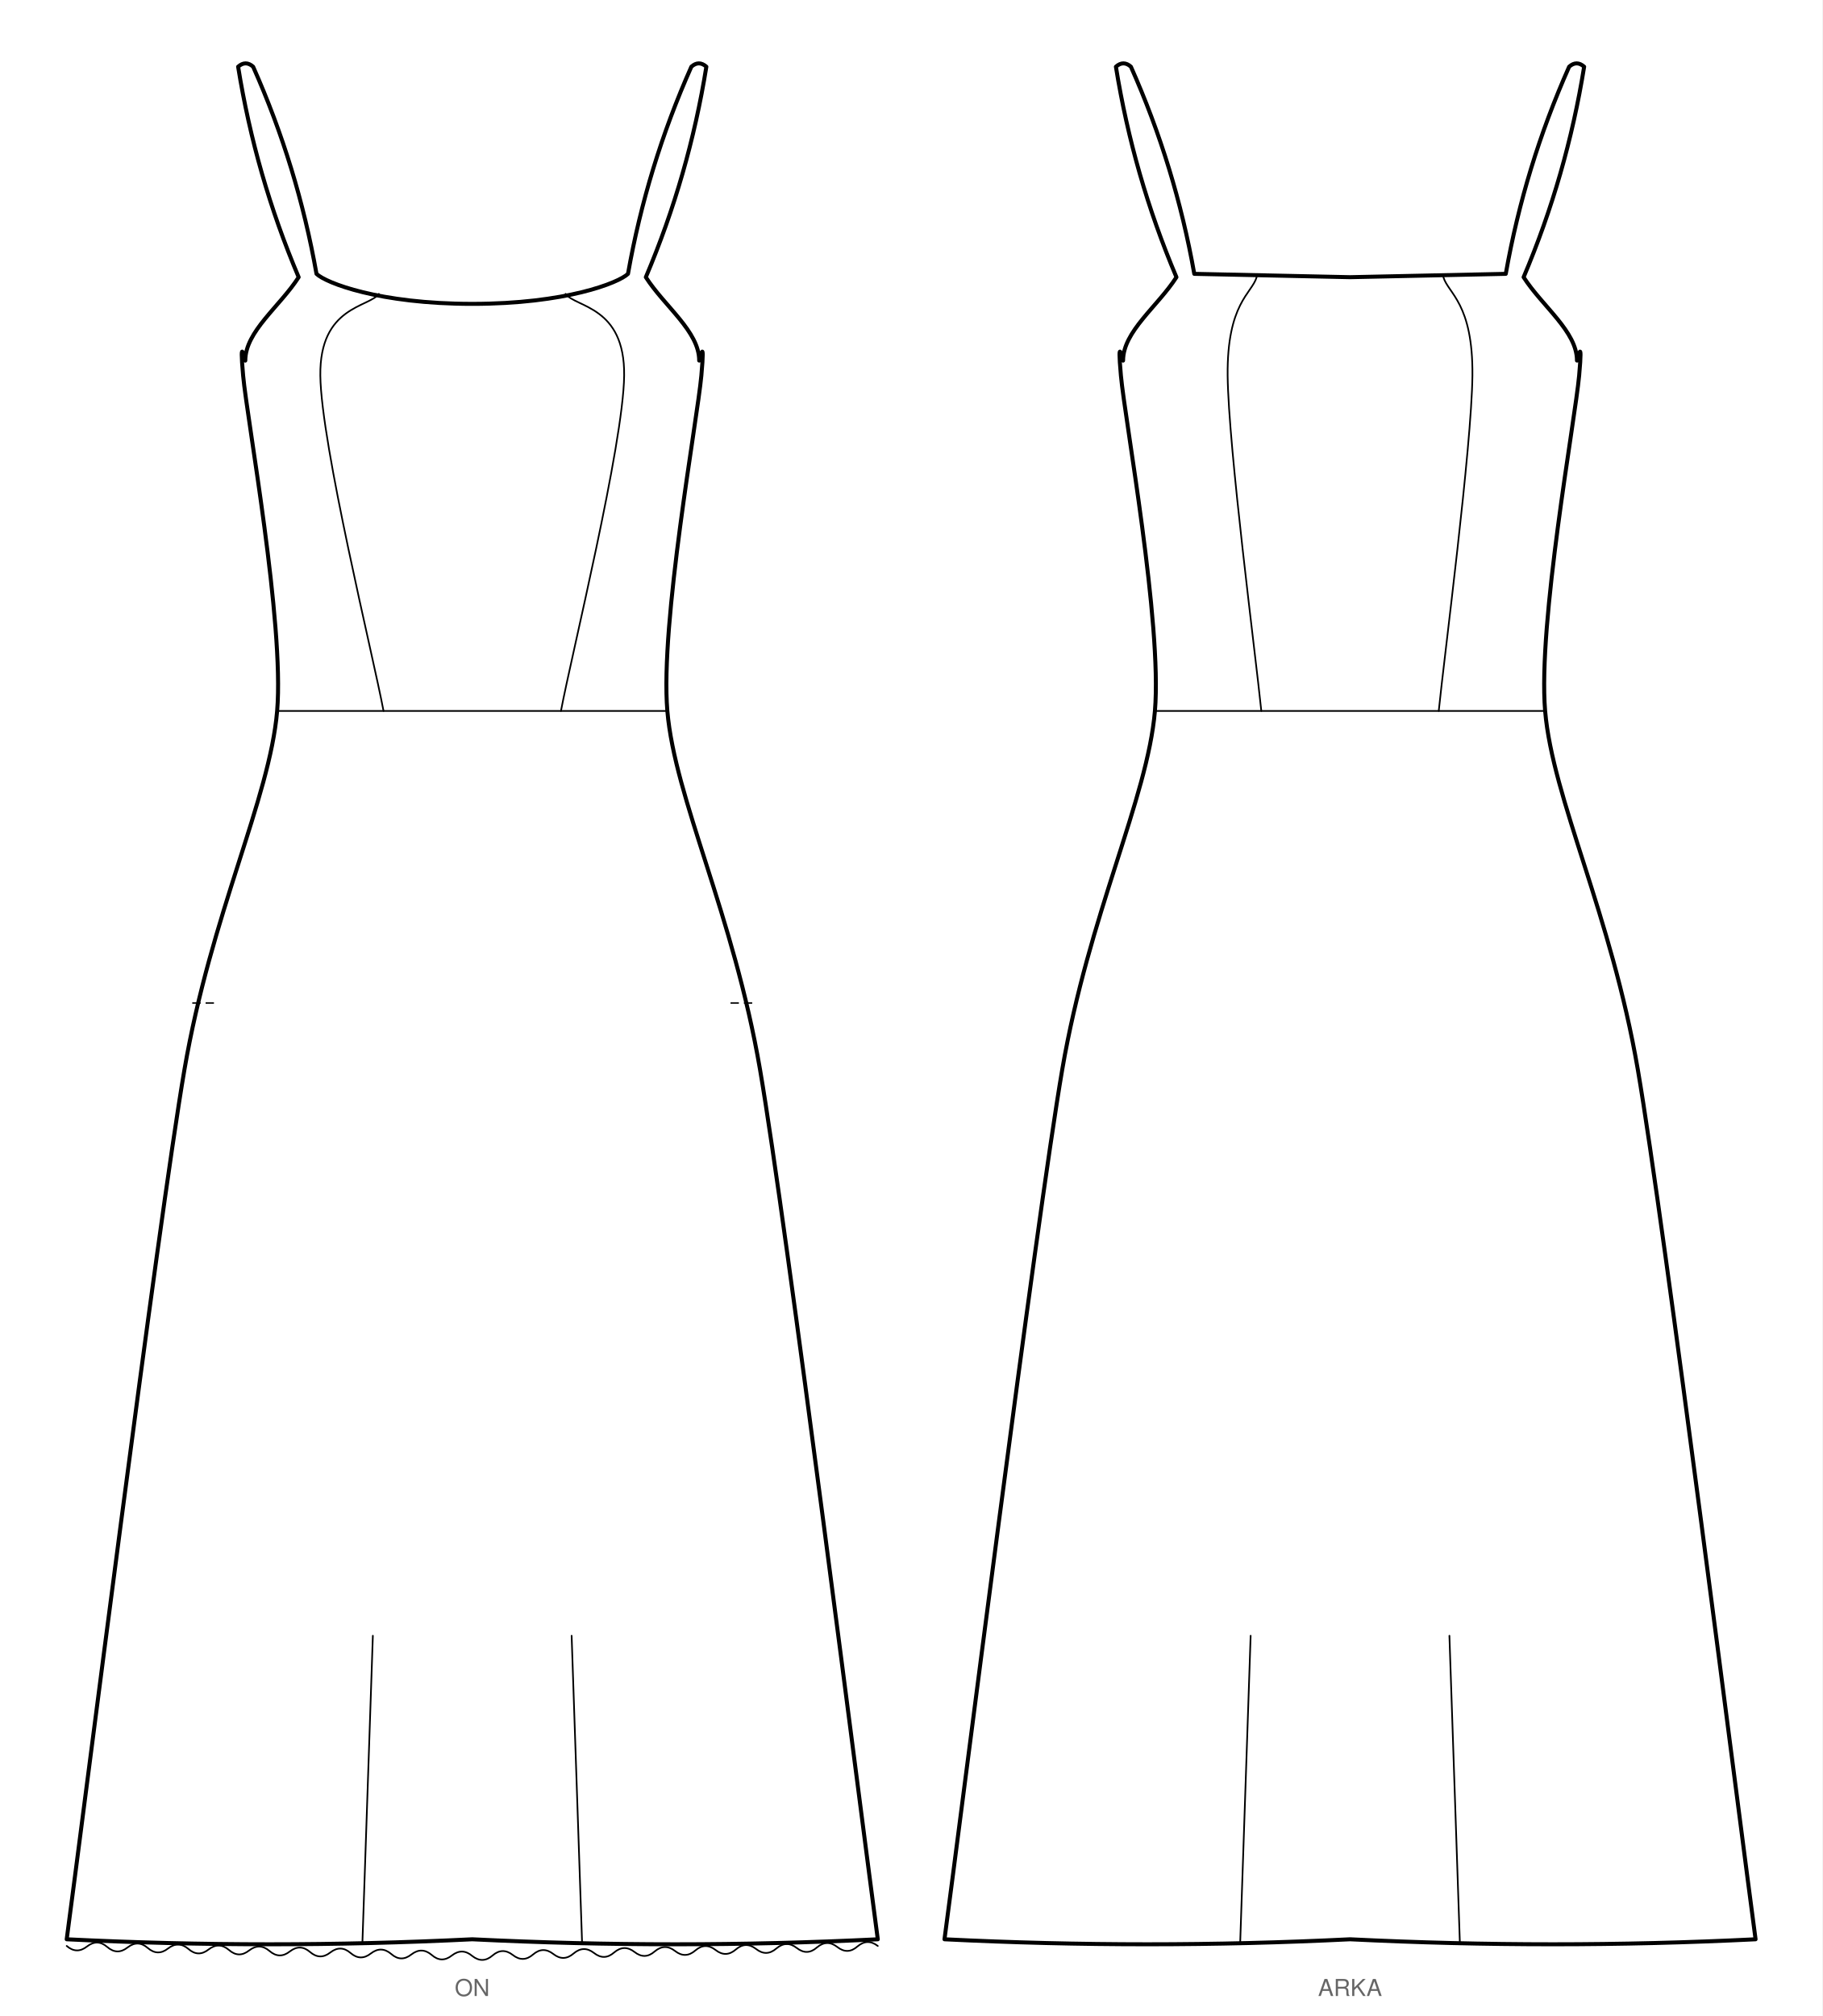
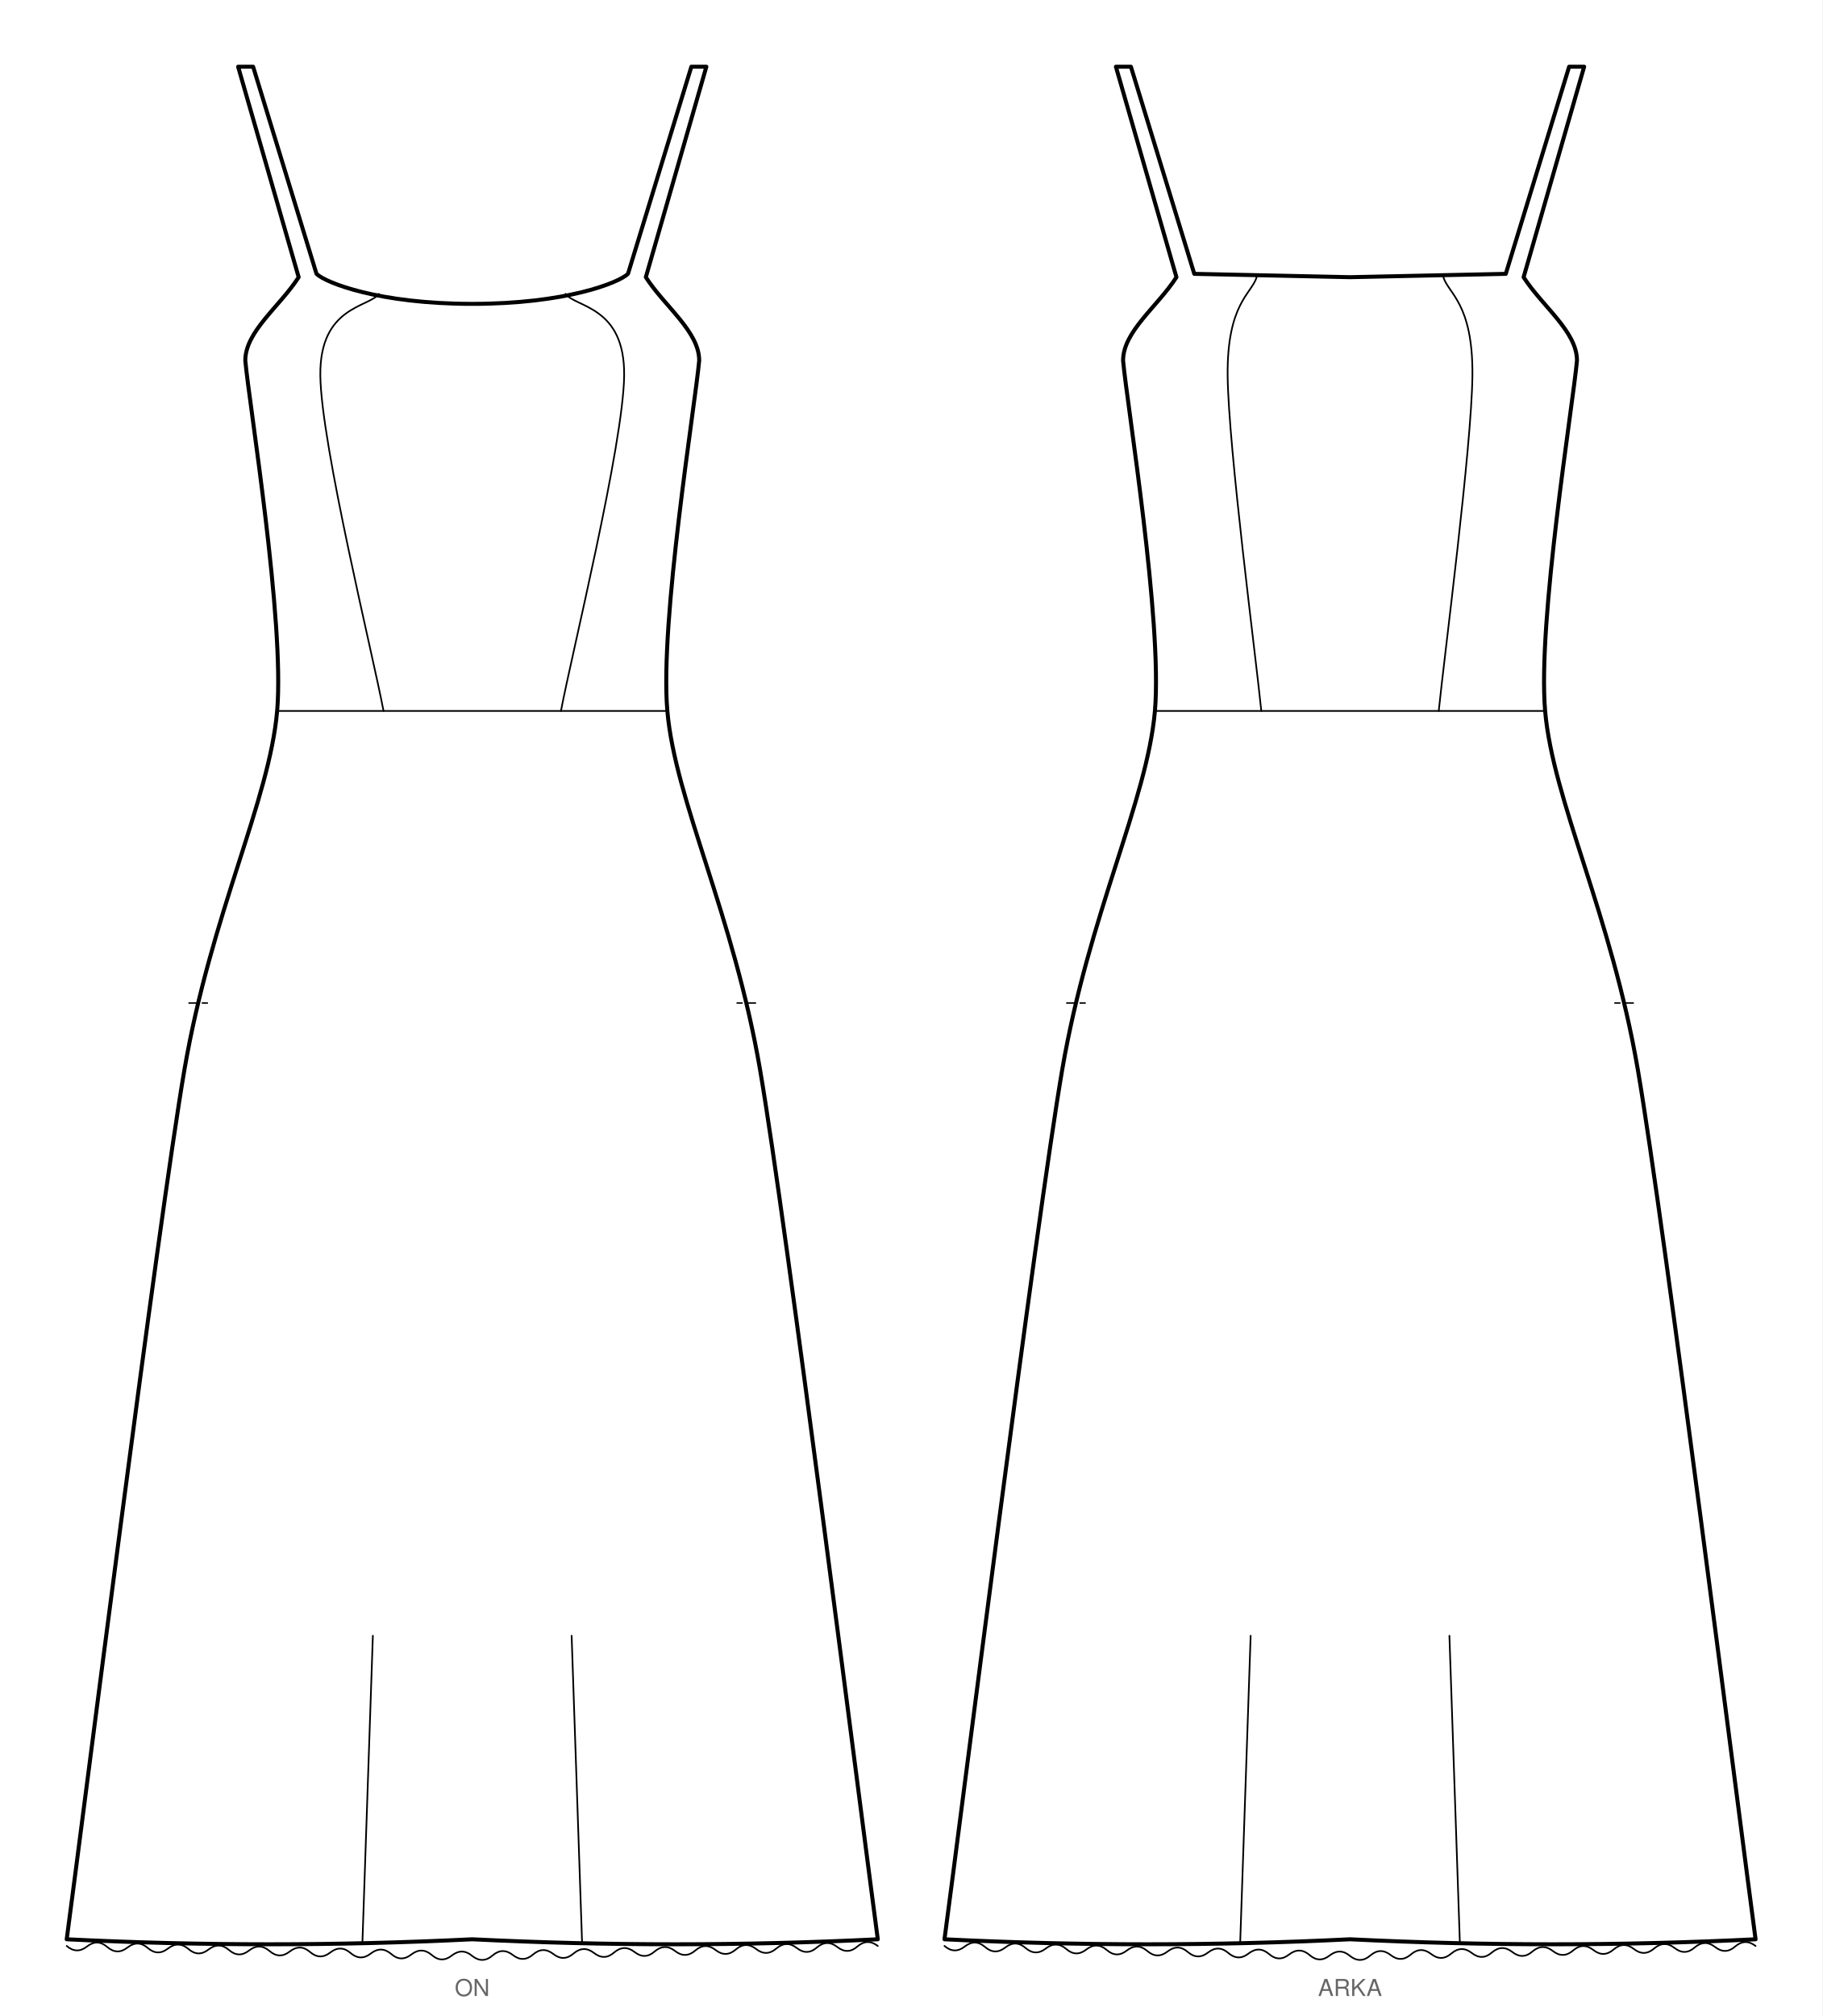
<svg xmlns="http://www.w3.org/2000/svg" viewBox="0 0 1092.8 1208.8" width="1092.8mm" height="1208.8mm" data-siluet="v1" data-kaynak="bc91857770e2ad4126bc0ccbed0beaebea890fb318dccb096f261e7f024e3531">
  <rect width="1092.8" height="1208.8" fill="#fff" />
  <g transform="translate(283.2 11.9)" data-gorunum="on">
-     <path d="M 0.0 170.3 C 56.0 170.3 87.8 157.7 93.4 152.3 Q 104.8 87.9 131.4 28.1 Q 135.9 24.1 140.4 28.1 Q 129.9 93.4 104.1 154.3 C 115.3 171.8 136.1 186.8 136.1 204.3 C 136.2 205.4 139.8 186.7 137.4 213.3 C 135.0 239.9 112.6 361.7 117.0 414.4 C 121.5 467.1 156.6 536.2 172.6 629.5 C 188.6 722.8 234.3 1084.9 243.2 1150.9 Q 121.6 1156.9 0.0 1150.9 Q -121.6 1156.9 -243.2 1150.9 C -234.3 1084.9 -188.6 722.8 -172.6 629.5 C -156.6 536.2 -121.5 467.1 -117.0 414.4 C -112.6 361.7 -135.0 239.9 -137.4 213.3 C -139.8 186.7 -136.2 205.4 -136.1 204.3 C -136.1 186.8 -115.3 171.8 -104.1 154.3 Q -129.9 93.4 -140.4 28.1 Q -135.9 24.1 -131.4 28.1 Q -104.8 87.9 -93.4 152.3 C -87.8 157.7 -56.0 170.3 0.0 170.3 Z" fill="#fff" stroke="#000" stroke-width="2.4" stroke-linejoin="round" />
+     <path d="M 0.0 170.3 C 56.0 170.3 87.8 157.7 93.4 152.3 L 131.4 28.1 L 140.4 28.1 L 104.1 154.3 C 115.3 171.8 136.1 186.8 136.1 204.3 C 133.7 230.9 112.4 360.5 117.0 414.4 C 121.7 468.3 156.6 536.2 172.6 629.5 C 188.6 722.8 234.3 1084.9 243.2 1150.9 Q 121.6 1156.9 0.0 1150.9 Q -121.6 1156.9 -243.2 1150.9 C -234.3 1084.9 -188.6 722.8 -172.6 629.5 C -156.6 536.2 -121.7 468.3 -117.0 414.4 C -112.4 360.5 -133.7 230.9 -136.1 204.3 C -136.1 186.8 -115.3 171.8 -104.1 154.3 L -140.4 28.1 L -131.4 28.1 L -93.4 152.3 C -87.8 157.7 -56.0 170.3 0.0 170.3 Z" fill="#fff" stroke="#000" stroke-width="2.4" stroke-linejoin="round" />
    <path d="M 56.0 164.3 C 61.9 172.5 91.6 171.6 91.1 213.3 C 90.6 255.0 59.5 380.9 53.2 414.4" fill="none" stroke="#000" stroke-width="1" stroke-linecap="round" />
    <path d="M -56.0 164.3 C -61.9 172.5 -91.6 171.6 -91.1 213.3 C -90.6 255.0 -59.5 380.9 -53.2 414.4" fill="none" stroke="#000" stroke-width="1" stroke-linecap="round" />
    <path d="M -117.0 414.4 L 117.0 414.4" fill="none" stroke="#000" stroke-width="1" stroke-linecap="round" />
-     <path d="M 167.9 589.5 L 153.8 589.5" fill="none" stroke="#000" stroke-width="0.9" stroke-dasharray="5,3" />
-     <path d="M -167.9 589.5 L -153.8 589.5" fill="none" stroke="#000" stroke-width="0.9" stroke-dasharray="5,3" />
+     <path d="M 170.2 589.5 L 158.5 589.5" fill="none" stroke="#000" stroke-width="0.9" stroke-dasharray="5,3" />
+     <path d="M -170.2 589.5 L -158.5 589.5" fill="none" stroke="#000" stroke-width="0.9" stroke-dasharray="5,3" />
    <path d="M 59.6 968.9 L 65.9 1153.9" fill="none" stroke="#000" stroke-width="1" stroke-linecap="round" />
    <path d="M -59.6 968.9 L -65.9 1153.9" fill="none" stroke="#000" stroke-width="1" stroke-linecap="round" />
    <path d="M -243.2 1154.9 Q -237.2 1160.1 -231.0 1155.2 Q -224.8 1150.4 -218.9 1155.5 Q -212.9 1160.7 -206.7 1155.8 Q -200.5 1151.0 -194.6 1156.1 Q -188.6 1161.3 -182.4 1156.4 Q -176.2 1151.6 -170.2 1156.7 Q -164.3 1161.9 -158.1 1157.0 Q -151.9 1152.2 -145.9 1157.3 Q -140.0 1162.5 -133.8 1157.6 Q -127.6 1152.8 -121.6 1157.9 Q -115.6 1163.1 -109.4 1158.2 Q -103.2 1153.4 -97.3 1158.5 Q -91.3 1163.7 -85.1 1158.8 Q -78.9 1154.0 -73.0 1159.1 Q -67.0 1164.3 -60.8 1159.4 Q -54.6 1154.6 -48.6 1159.7 Q -42.7 1164.9 -36.5 1160.0 Q -30.3 1155.2 -24.3 1160.3 Q -18.4 1165.5 -12.2 1160.6 Q -6.0 1155.8 0.0 1160.9 Q 6.2 1165.8 12.2 1160.6 Q 18.1 1155.5 24.3 1160.3 Q 30.5 1165.2 36.5 1160.0 Q 42.4 1154.9 48.6 1159.7 Q 54.8 1164.6 60.8 1159.4 Q 66.8 1154.3 73.0 1159.1 Q 79.2 1164.0 85.1 1158.8 Q 91.1 1153.7 97.3 1158.5 Q 103.5 1163.4 109.4 1158.2 Q 115.4 1153.1 121.6 1157.9 Q 127.8 1162.8 133.8 1157.6 Q 139.7 1152.5 145.9 1157.3 Q 152.1 1162.2 158.1 1157.0 Q 164.0 1151.9 170.2 1156.7 Q 176.4 1161.6 182.4 1156.4 Q 188.4 1151.3 194.6 1156.1 Q 200.8 1161.0 206.7 1155.8 Q 212.7 1150.7 218.9 1155.5 Q 225.1 1160.4 231.0 1155.2 Q 237.0 1150.1 243.2 1154.9" fill="none" stroke="#000" stroke-width="1" stroke-linecap="round" />
  </g>
  <text x="283.2" y="1196.8" font-family="Helvetica, Arial, sans-serif" font-size="14" text-anchor="middle" fill="#666">ON</text>
  <g transform="translate(809.6 11.9)" data-gorunum="arka">
-     <path d="M 0.0 154.3 L 93.4 152.3 Q 104.8 87.9 131.4 28.1 Q 135.9 24.1 140.4 28.1 Q 129.9 93.4 104.1 154.3 C 115.3 171.8 136.1 186.8 136.1 204.3 C 136.2 205.4 139.8 186.7 137.4 213.3 C 135.0 239.9 112.6 361.7 117.0 414.4 C 121.5 467.1 156.6 536.2 172.6 629.5 C 188.6 722.8 234.3 1084.9 243.2 1150.9 Q 121.6 1156.9 0.0 1150.9 Q -121.6 1156.9 -243.2 1150.9 C -234.3 1084.9 -188.6 722.8 -172.6 629.5 C -156.6 536.2 -121.5 467.1 -117.0 414.4 C -112.6 361.7 -135.0 239.9 -137.4 213.3 C -139.8 186.7 -136.2 205.4 -136.1 204.3 C -136.1 186.8 -115.3 171.8 -104.1 154.3 Q -129.9 93.4 -140.4 28.1 Q -135.9 24.1 -131.4 28.1 Q -104.8 87.9 -93.4 152.3 L 0.0 154.3 Z" fill="#fff" stroke="#000" stroke-width="2.4" stroke-linejoin="round" />
+     <path d="M 0.0 154.3 L 93.4 152.3 L 131.4 28.1 L 140.4 28.1 L 104.1 154.3 C 115.3 171.8 136.1 186.8 136.1 204.3 C 133.7 230.9 112.4 360.5 117.0 414.4 C 121.7 468.3 156.6 536.2 172.6 629.5 C 188.6 722.8 234.3 1084.9 243.2 1150.9 Q 121.6 1156.9 0.0 1150.9 Q -121.6 1156.9 -243.2 1150.9 C -234.3 1084.9 -188.6 722.8 -172.6 629.5 C -156.6 536.2 -121.7 468.3 -117.0 414.4 C -112.4 360.5 -133.7 230.9 -136.1 204.3 C -136.1 186.8 -115.3 171.8 -104.1 154.3 L -140.4 28.1 L -131.4 28.1 L -93.4 152.3 L 0.0 154.3 Z" fill="#fff" stroke="#000" stroke-width="2.4" stroke-linejoin="round" />
    <path d="M 56.0 154.3 C 58.9 164.1 73.8 170.0 73.4 213.3 C 72.9 256.7 56.6 380.9 53.2 414.4" fill="none" stroke="#000" stroke-width="1" stroke-linecap="round" />
    <path d="M -56.0 154.3 C -58.9 164.1 -73.8 170.0 -73.4 213.3 C -72.9 256.7 -56.6 380.9 -53.2 414.4" fill="none" stroke="#000" stroke-width="1" stroke-linecap="round" />
    <path d="M -117.0 414.4 L 117.0 414.4" fill="none" stroke="#000" stroke-width="1" stroke-linecap="round" />
    <path d="M 59.6 968.9 L 65.9 1153.9" fill="none" stroke="#000" stroke-width="1" stroke-linecap="round" />
    <path d="M -59.6 968.9 L -65.9 1153.9" fill="none" stroke="#000" stroke-width="1" stroke-linecap="round" />
+     <path d="M -243.2 1154.9 Q -237.2 1160.1 -231.0 1155.2 Q -224.8 1150.4 -218.9 1155.5 Q -212.9 1160.7 -206.7 1155.8 Q -200.5 1151.0 -194.6 1156.1 Q -188.6 1161.3 -182.4 1156.4 Q -176.2 1151.6 -170.2 1156.7 Q -164.3 1161.9 -158.1 1157.0 Q -151.9 1152.2 -145.9 1157.3 Q -140.0 1162.5 -133.8 1157.6 Q -127.6 1152.8 -121.6 1157.9 Q -115.6 1163.1 -109.4 1158.2 Q -103.2 1153.4 -97.3 1158.5 Q -91.3 1163.7 -85.1 1158.8 Q -78.9 1154.0 -73.0 1159.1 Q -67.0 1164.3 -60.8 1159.4 Q -54.6 1154.6 -48.6 1159.7 Q -42.7 1164.9 -36.5 1160.0 Q -30.3 1155.2 -24.3 1160.3 Q -18.4 1165.5 -12.2 1160.6 Q -6.0 1155.8 0.0 1160.9 Q 6.2 1165.8 12.2 1160.6 Q 18.1 1155.5 24.3 1160.3 Q 30.5 1165.2 36.5 1160.0 Q 42.4 1154.9 48.6 1159.7 Q 54.8 1164.6 60.8 1159.4 Q 66.8 1154.3 73.0 1159.1 Q 79.2 1164.0 85.1 1158.8 Q 91.1 1153.7 97.3 1158.5 Q 103.5 1163.4 109.4 1158.2 Q 115.4 1153.1 121.6 1157.9 Q 127.8 1162.8 133.8 1157.6 Q 139.7 1152.5 145.9 1157.3 Q 152.1 1162.2 158.1 1157.0 Q 164.0 1151.9 170.2 1156.7 Q 176.4 1161.6 182.4 1156.4 Q 188.4 1151.3 194.6 1156.1 Q 200.8 1161.0 206.7 1155.8 Q 212.7 1150.7 218.9 1155.5 Q 225.1 1160.4 231.0 1155.2 Q 237.0 1150.1 243.2 1154.9" fill="none" stroke="#000" stroke-width="1" stroke-linecap="round" />
+     <path d="M 170.2 589.5 L 158.5 589.5" fill="none" stroke="#000" stroke-width="0.9" stroke-dasharray="5,3" />
+     <path d="M -170.2 589.5 L -158.5 589.5" fill="none" stroke="#000" stroke-width="0.9" stroke-dasharray="5,3" />
  </g>
  <text x="809.6" y="1196.8" font-family="Helvetica, Arial, sans-serif" font-size="14" text-anchor="middle" fill="#666">ARKA</text>
</svg>
